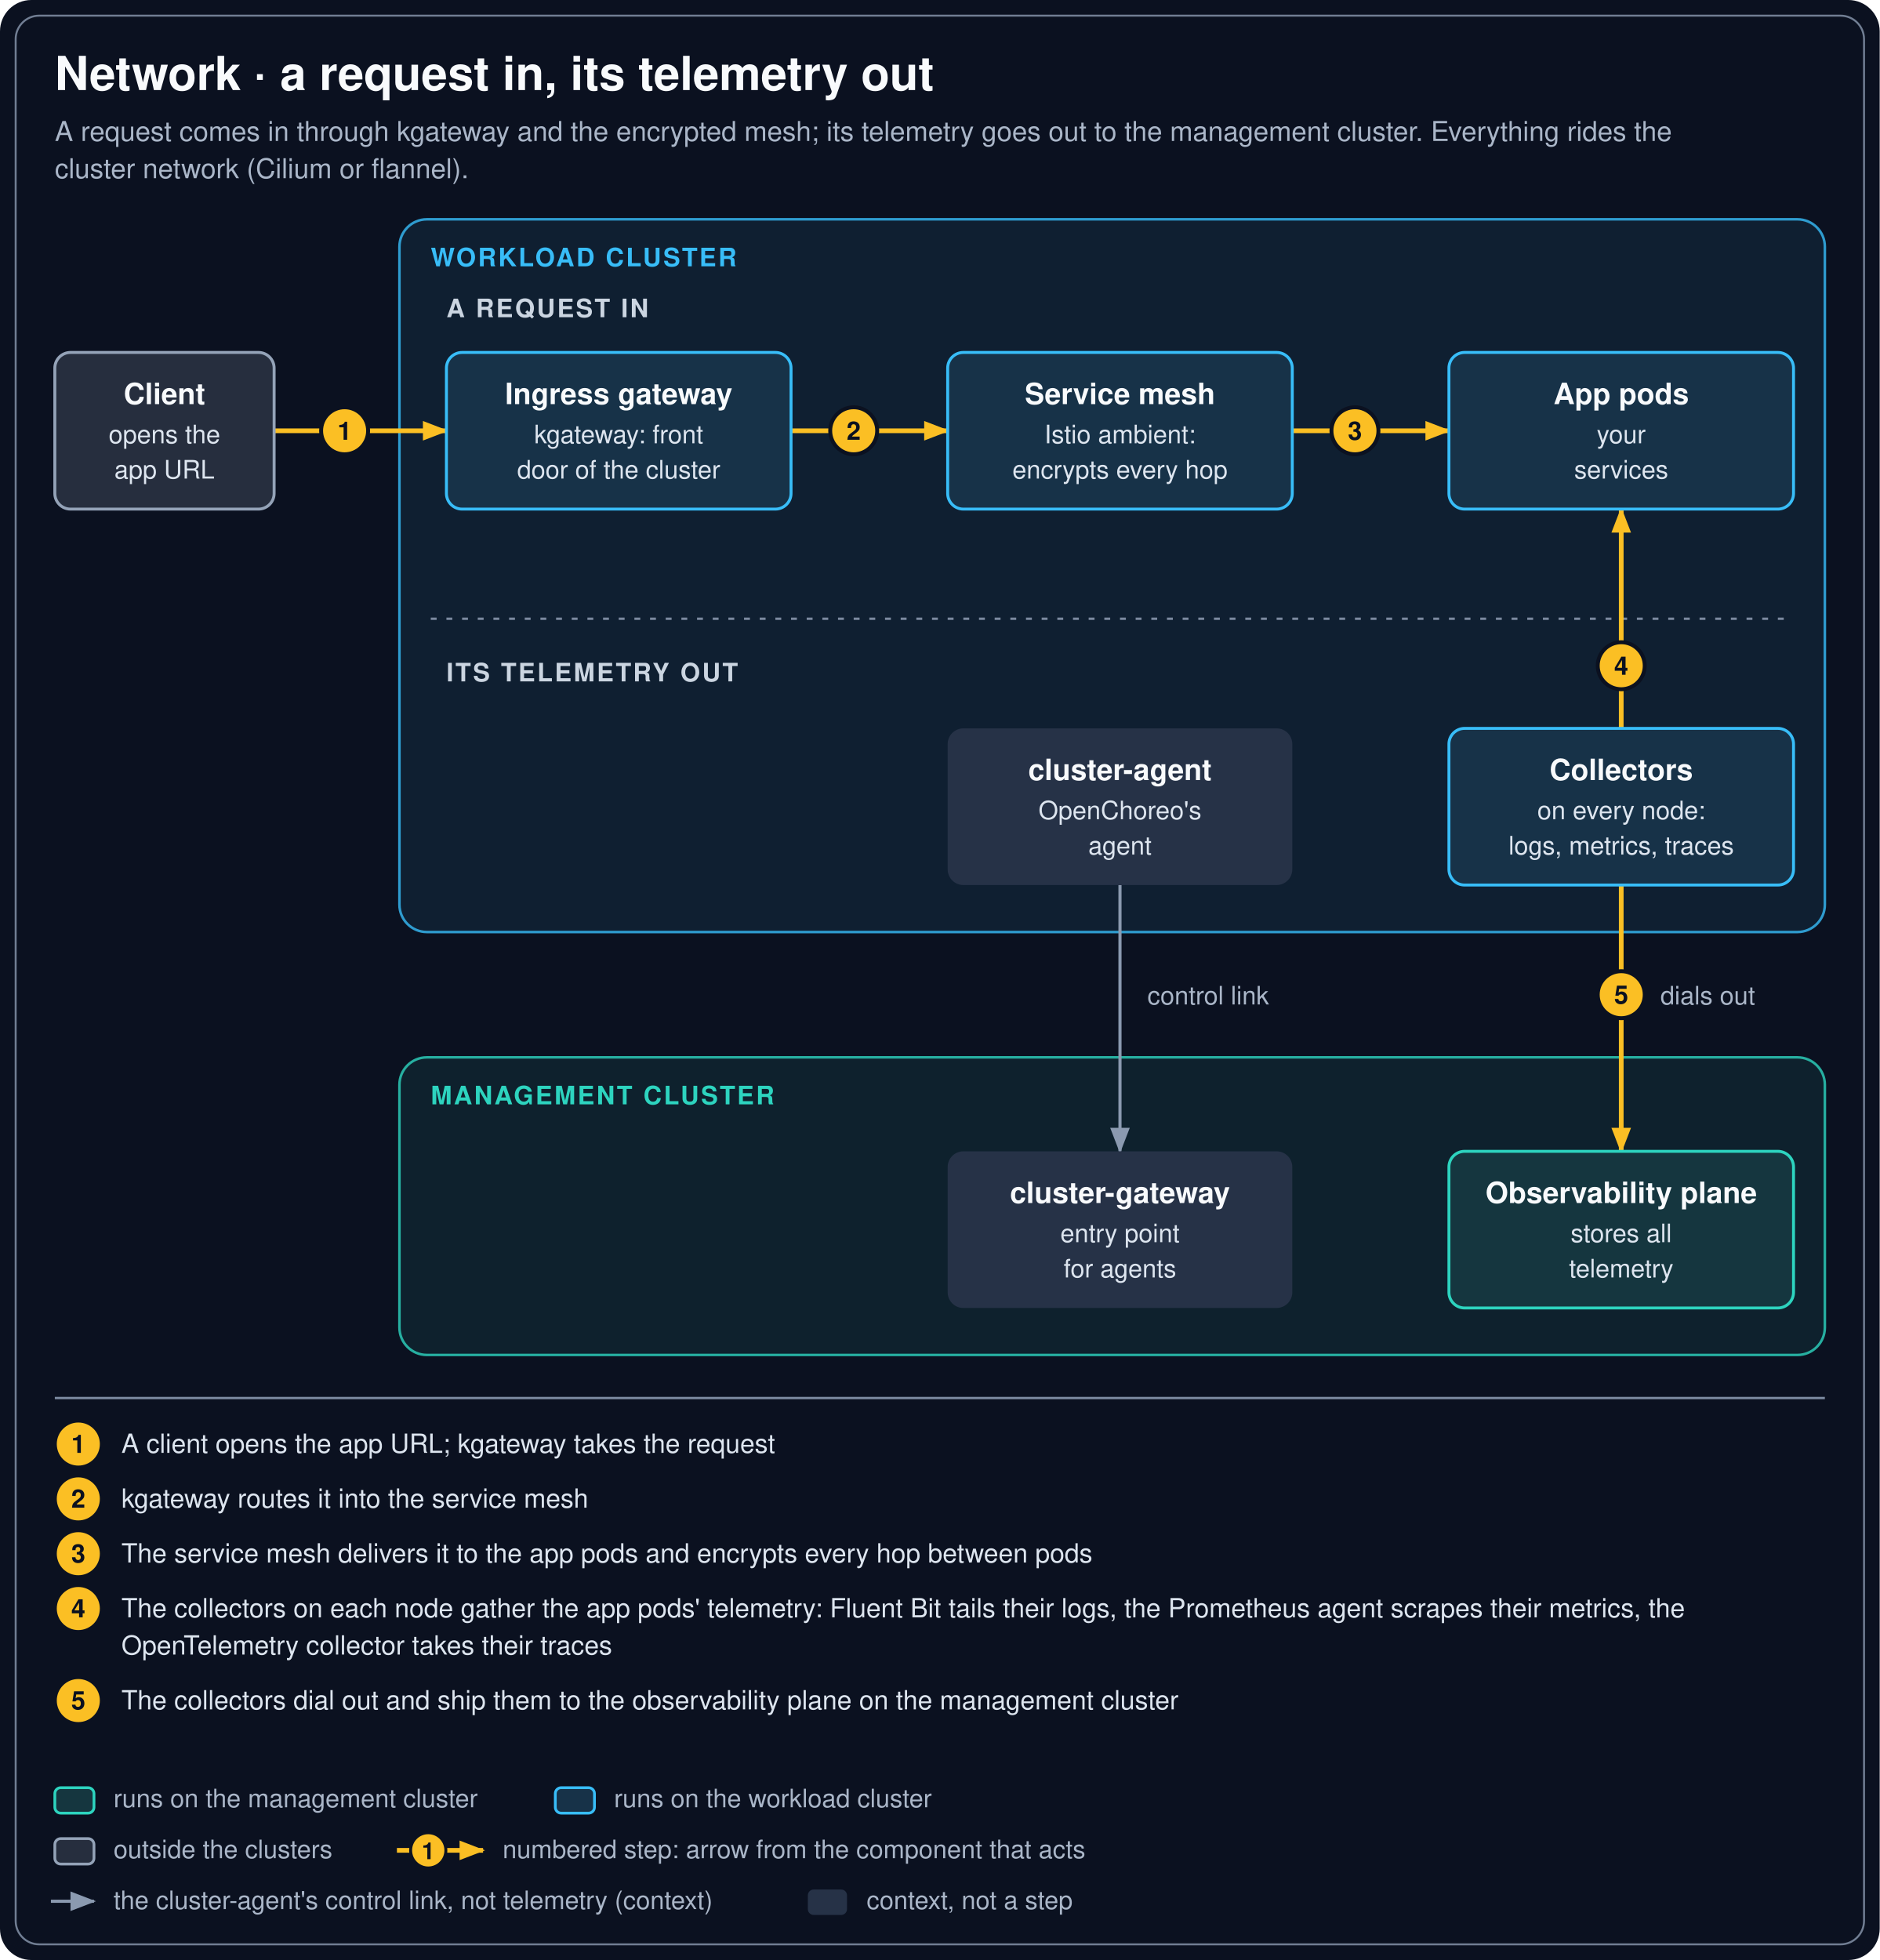
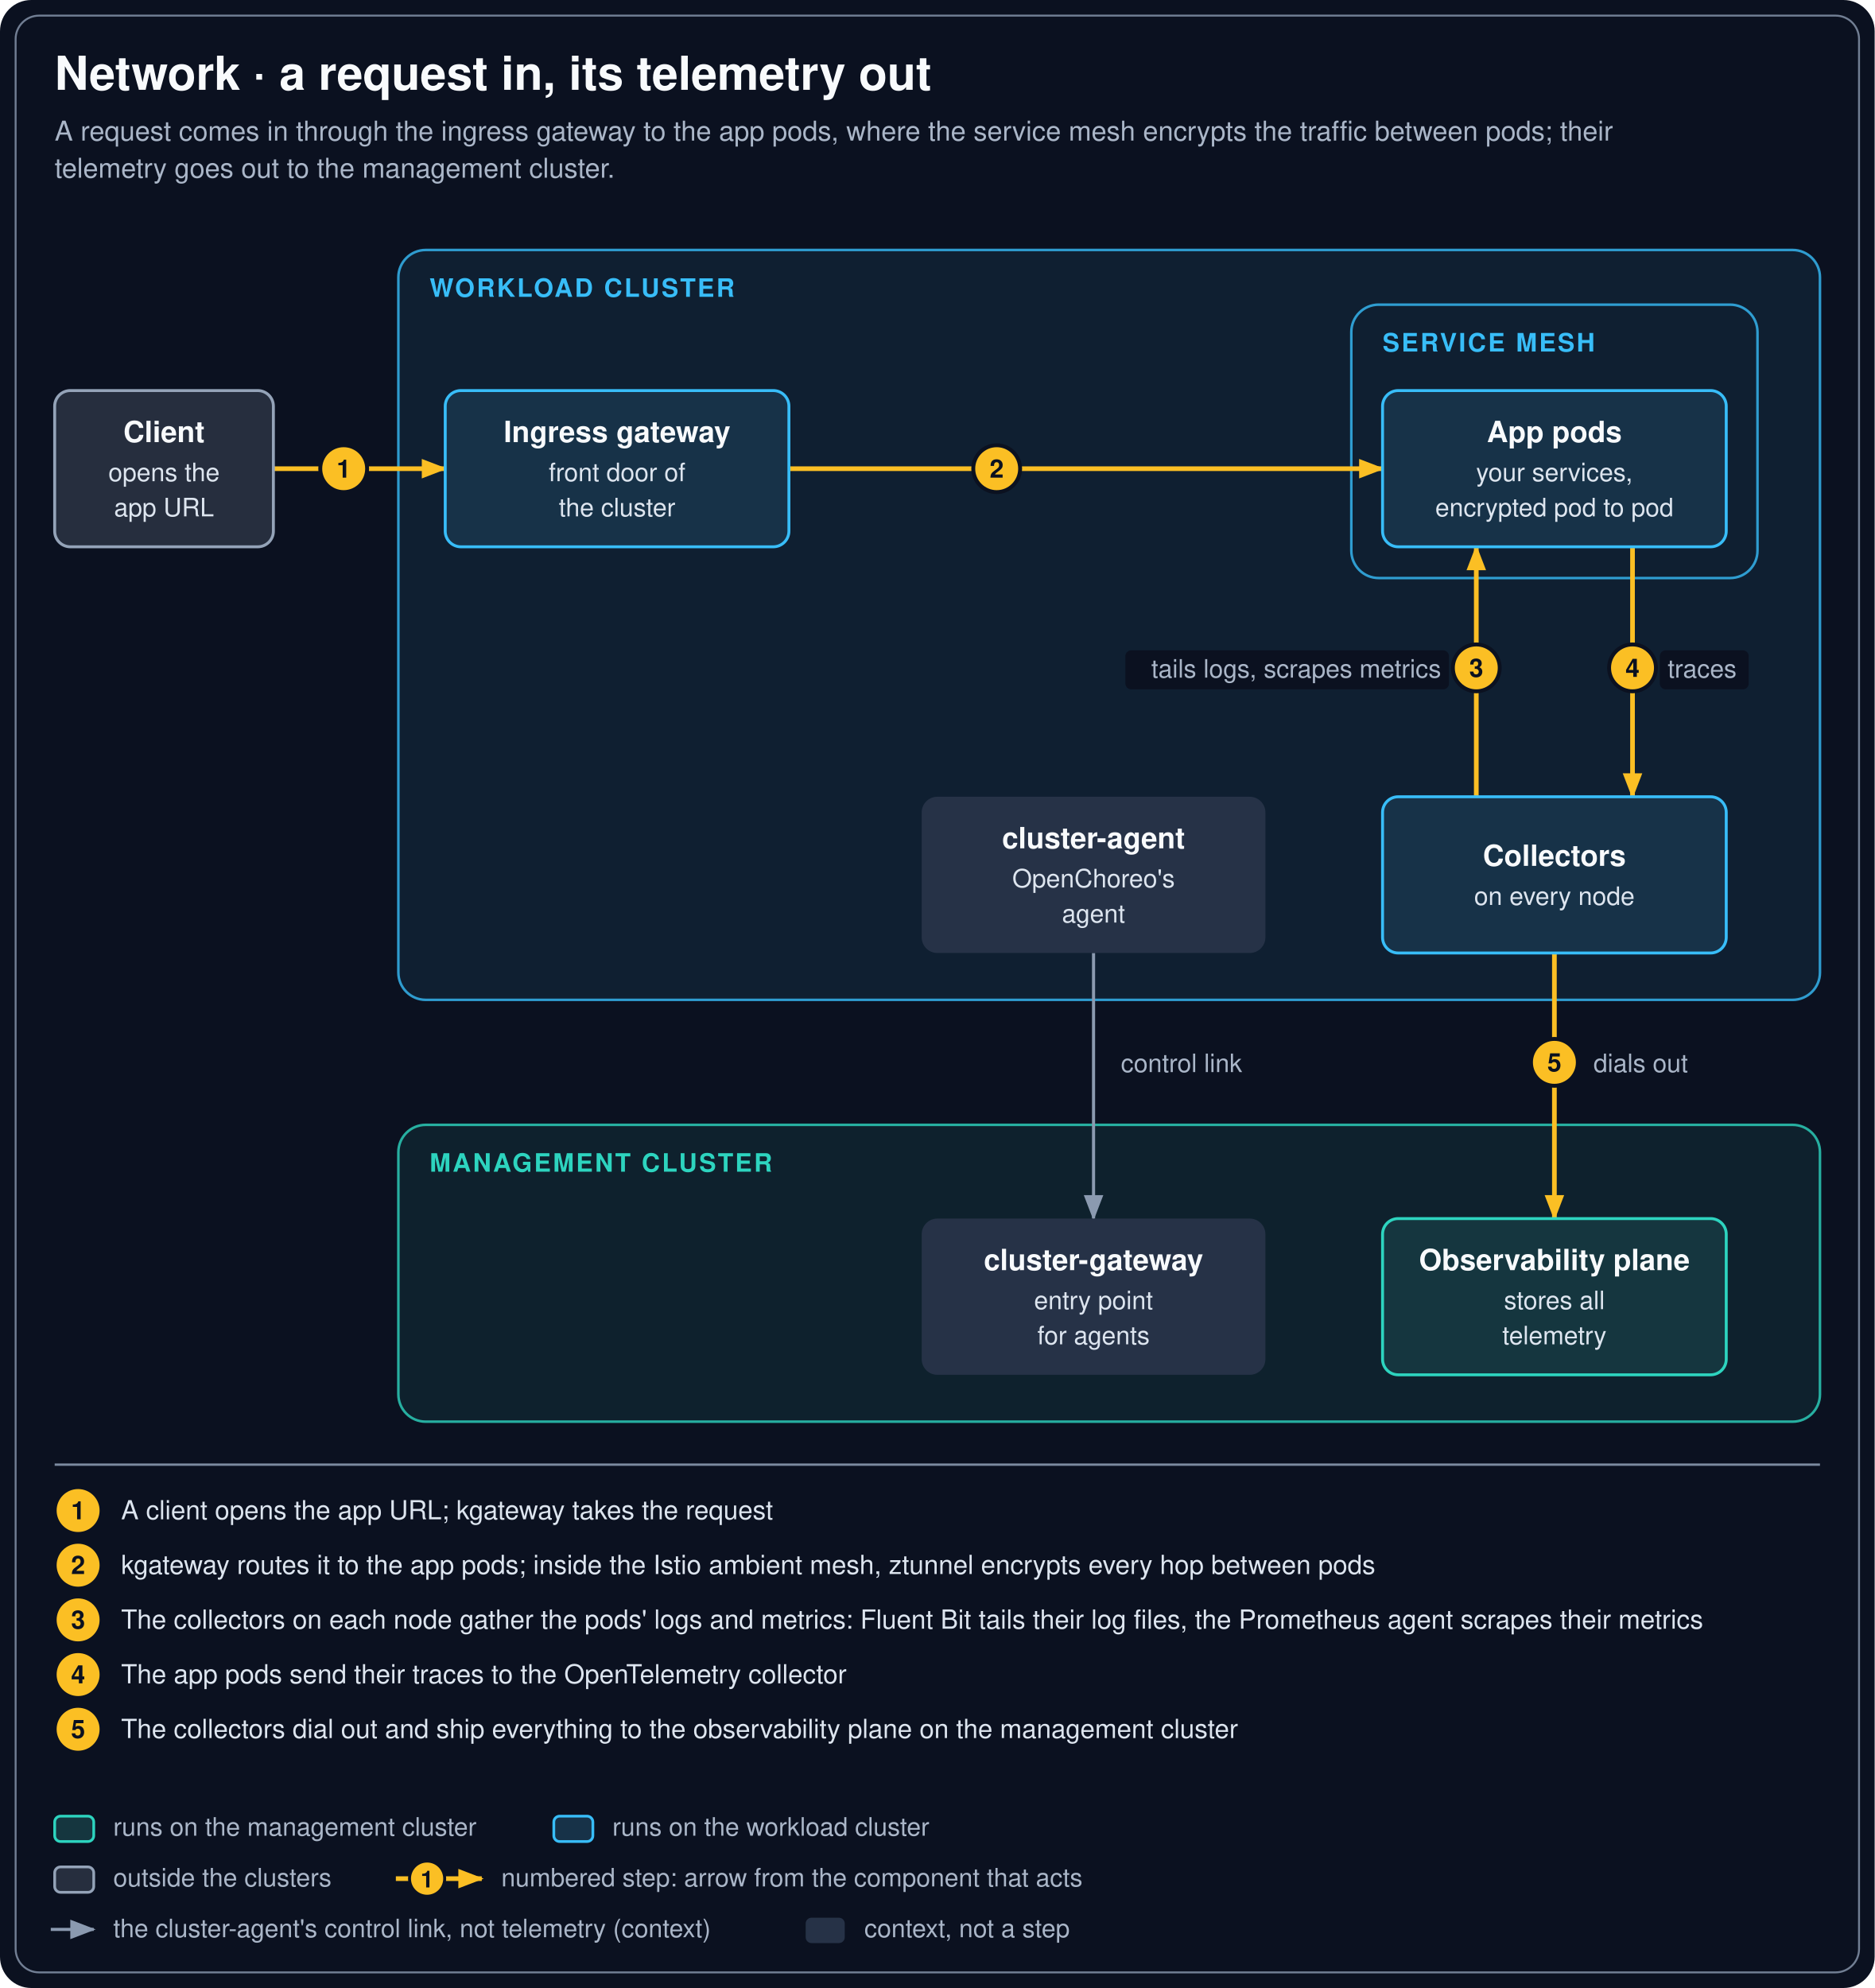
- <svg xmlns="http://www.w3.org/2000/svg" width="960" height="1001" viewBox="0 0 960 1001" role="img" aria-label="Network · a request in, its telemetry out">
+ <svg xmlns="http://www.w3.org/2000/svg" width="960" height="1018" viewBox="0 0 960 1018" role="img" aria-label="Network · a request in, its telemetry out">
  <style>.s{font-family:'Segoe UI','Helvetica Neue',Helvetica,Arial,'Liberation Sans',sans-serif}.m{font-family:'JetBrains Mono',SFMono-Regular,Menlo,Consolas,'Liberation Mono',monospace}.fx{fill:none;stroke-width:3.4;stroke-linecap:round;stroke-dasharray:4 10;opacity:0;animation:fxdash .9s linear infinite,fxseq 8.00s linear infinite both}@keyframes fxdash{to{stroke-dashoffset:-14}}@keyframes fxseq{0%{opacity:0}3%{opacity:1}33.0%{opacity:1}38.0%{opacity:0}100%{opacity:0}}@media (prefers-reduced-motion:reduce){.fx{animation:none;opacity:0}}</style>
  <defs>
    <marker id="ah8b9ab0" markerWidth="13" markerHeight="10" refX="12" refY="5" orient="auto" markerUnits="userSpaceOnUse">
      <path d="M0,0 L13,5 L0,10 z" fill="#8b9ab0" />
    </marker>
    <marker id="as8b9ab0" markerWidth="13" markerHeight="10" refX="1" refY="5" orient="auto" markerUnits="userSpaceOnUse">
      <path d="M13,0 L0,5 L13,10 z" fill="#8b9ab0" />
    </marker>
    <marker id="ahfbbf24" markerWidth="13" markerHeight="10" refX="12" refY="5" orient="auto" markerUnits="userSpaceOnUse">
      <path d="M0,0 L13,5 L0,10 z" fill="#fbbf24" />
    </marker>
    <marker id="asfbbf24" markerWidth="13" markerHeight="10" refX="1" refY="5" orient="auto" markerUnits="userSpaceOnUse">
      <path d="M13,0 L0,5 L13,10 z" fill="#fbbf24" />
    </marker>
  </defs>
-   <rect width="960" height="1001" rx="16" fill="#0b1120" />
-   <rect x="8" y="8" width="944" height="985" rx="12" fill="none" stroke="#8b9ab0" stroke-opacity=".8" />
-   <rect x="204" y="112" width="728" height="364" rx="14" fill="#0f1f31" stroke="#38bdf8" stroke-opacity=".8" stroke-width="1.3" />
-   <text class="s" x="220.0" y="136.0" font-size="13" fill="#38bdf8" font-weight="700" letter-spacing="1.0">WORKLOAD CLUSTER</text>
-   <rect x="204" y="540" width="728" height="152" rx="14" fill="#0e212d" stroke="#2dd4bf" stroke-opacity=".8" stroke-width="1.3" />
-   <text class="s" x="220.0" y="564.0" font-size="13" fill="#2dd4bf" font-weight="700" letter-spacing="1.0">MANAGEMENT CLUSTER</text>
-   <path d="M 220 316 L 916 316" stroke="#7c8aa0" stroke-width="1.2" stroke-dasharray="3 5" />
-   <path d="M 140.0 220.0 L 228.0 220.0" fill="none" stroke="#fbbf24" stroke-width="2.4" stroke-linejoin="round" marker-end="url(#ahfbbf24)" />
-   <path d="M 404.0 220.0 L 484.0 220.0" fill="none" stroke="#fbbf24" stroke-width="2.4" stroke-linejoin="round" marker-end="url(#ahfbbf24)" />
-   <path d="M 660.0 220.0 L 740.0 220.0" fill="none" stroke="#fbbf24" stroke-width="2.4" stroke-linejoin="round" marker-end="url(#ahfbbf24)" />
-   <path d="M 828.0 372.0 L 828.0 260.0" fill="none" stroke="#fbbf24" stroke-width="2.4" stroke-linejoin="round" marker-end="url(#ahfbbf24)" />
-   <path d="M 828.0 452.0 L 828.0 588.0" fill="none" stroke="#fbbf24" stroke-width="2.4" stroke-linejoin="round" marker-end="url(#ahfbbf24)" />
-   <path d="M 572.0 452.0 L 572.0 588.0" fill="none" stroke="#8b9ab0" stroke-width="1.6" stroke-linejoin="round" marker-end="url(#ah8b9ab0)" />
-   <path class="fx" d="M 140.0 220.0 L 228.0 220.0" stroke="#fde5a7" style="animation-delay:0s,0.00s" />
-   <path class="fx" d="M 404.0 220.0 L 484.0 220.0" stroke="#fde5a7" style="animation-delay:0s,1.10s" />
-   <path class="fx" d="M 660.0 220.0 L 740.0 220.0" stroke="#fde5a7" style="animation-delay:0s,2.20s" />
-   <path class="fx" d="M 828.0 372.0 L 828.0 260.0" stroke="#fde5a7" style="animation-delay:0s,3.30s" />
-   <path class="fx" d="M 828.0 452.0 L 828.0 588.0" stroke="#fde5a7" style="animation-delay:0s,4.40s" />
-   <rect x="28" y="180" width="112" height="80" rx="8" fill="#262e3e" stroke="#94a3b8" stroke-width="1.5" />
-   <text class="s" x="84.0" y="206.4" font-size="15" fill="#f8fafc" font-weight="600" text-anchor="middle">Client</text>
-   <text class="s" x="84.0" y="226.4" font-size="13" fill="#dde5ef" text-anchor="middle">opens the</text>
-   <text class="s" x="84.0" y="244.4" font-size="13" fill="#dde5ef" text-anchor="middle">app URL</text>
-   <rect x="228" y="180" width="176" height="80" rx="8" fill="#173248" stroke="#38bdf8" stroke-width="1.5" />
-   <text class="s" x="316.0" y="206.4" font-size="15" fill="#f8fafc" font-weight="600" text-anchor="middle">Ingress gateway</text>
-   <text class="s" x="316.0" y="226.4" font-size="13" fill="#dde5ef" text-anchor="middle">kgateway: front</text>
-   <text class="s" x="316.0" y="244.4" font-size="13" fill="#dde5ef" text-anchor="middle">door of the cluster</text>
-   <rect x="484" y="180" width="176" height="80" rx="8" fill="#173248" stroke="#38bdf8" stroke-width="1.5" />
-   <text class="s" x="572.0" y="206.4" font-size="15" fill="#f8fafc" font-weight="600" text-anchor="middle">Service mesh</text>
-   <text class="s" x="572.0" y="226.4" font-size="13" fill="#dde5ef" text-anchor="middle">Istio ambient:</text>
-   <text class="s" x="572.0" y="244.4" font-size="13" fill="#dde5ef" text-anchor="middle">encrypts every hop</text>
-   <rect x="740" y="180" width="176" height="80" rx="8" fill="#173248" stroke="#38bdf8" stroke-width="1.5" />
-   <text class="s" x="828.0" y="206.4" font-size="15" fill="#f8fafc" font-weight="600" text-anchor="middle">App pods</text>
-   <text class="s" x="828.0" y="226.4" font-size="13" fill="#dde5ef" text-anchor="middle">your</text>
-   <text class="s" x="828.0" y="244.4" font-size="13" fill="#dde5ef" text-anchor="middle">services</text>
-   <rect x="484" y="372" width="176" height="80" rx="8" fill="#263247" stroke="none" stroke-width="0" />
-   <text class="s" x="572.0" y="398.4" font-size="15" fill="#f8fafc" font-weight="600" text-anchor="middle">cluster-agent</text>
-   <text class="s" x="572.0" y="418.4" font-size="13" fill="#dde5ef" text-anchor="middle">OpenChoreo's</text>
-   <text class="s" x="572.0" y="436.4" font-size="13" fill="#dde5ef" text-anchor="middle">agent</text>
-   <rect x="740" y="372" width="176" height="80" rx="8" fill="#173248" stroke="#38bdf8" stroke-width="1.5" />
-   <text class="s" x="828.0" y="398.4" font-size="15" fill="#f8fafc" font-weight="600" text-anchor="middle">Collectors</text>
-   <text class="s" x="828.0" y="418.4" font-size="13" fill="#dde5ef" text-anchor="middle">on every node:</text>
-   <text class="s" x="828.0" y="436.4" font-size="13" fill="#dde5ef" text-anchor="middle">logs, metrics, traces</text>
-   <rect x="484" y="588" width="176" height="80" rx="8" fill="#263247" stroke="none" stroke-width="0" />
-   <text class="s" x="572.0" y="614.4" font-size="15" fill="#f8fafc" font-weight="600" text-anchor="middle">cluster-gateway</text>
-   <text class="s" x="572.0" y="634.4" font-size="13" fill="#dde5ef" text-anchor="middle">entry point</text>
-   <text class="s" x="572.0" y="652.4" font-size="13" fill="#dde5ef" text-anchor="middle">for agents</text>
-   <rect x="740" y="588" width="176" height="80" rx="8" fill="#15363f" stroke="#2dd4bf" stroke-width="1.5" />
-   <text class="s" x="828.0" y="614.4" font-size="15" fill="#f8fafc" font-weight="600" text-anchor="middle">Observability plane</text>
-   <text class="s" x="828.0" y="634.4" font-size="13" fill="#dde5ef" text-anchor="middle">stores all</text>
-   <text class="s" x="828.0" y="652.4" font-size="13" fill="#dde5ef" text-anchor="middle">telemetry</text>
+   <rect width="960" height="1018" rx="16" fill="#0b1120" />
+   <rect x="8" y="8" width="944" height="1002" rx="12" fill="none" stroke="#8b9ab0" stroke-opacity=".8" />
+   <rect x="204" y="128" width="728" height="384" rx="14" fill="#0f1f31" stroke="#38bdf8" stroke-opacity=".8" stroke-width="1.3" />
+   <text class="s" x="220.0" y="152.0" font-size="13" fill="#38bdf8" font-weight="700" letter-spacing="1.0">WORKLOAD CLUSTER</text>
+   <rect x="692" y="156" width="208" height="140" rx="14" fill="#0f1f31" stroke="#38bdf8" stroke-opacity=".8" stroke-width="1.3" />
+   <text class="s" x="708.0" y="180.0" font-size="13" fill="#38bdf8" font-weight="700" letter-spacing="1.0">SERVICE MESH</text>
+   <rect x="204" y="576" width="728" height="152" rx="14" fill="#0e212d" stroke="#2dd4bf" stroke-opacity=".8" stroke-width="1.3" />
+   <text class="s" x="220.0" y="600.0" font-size="13" fill="#2dd4bf" font-weight="700" letter-spacing="1.0">MANAGEMENT CLUSTER</text>
+   <path d="M 140.0 240.0 L 228.0 240.0" fill="none" stroke="#fbbf24" stroke-width="2.4" stroke-linejoin="round" marker-end="url(#ahfbbf24)" />
+   <path d="M 404.0 240.0 L 708.0 240.0" fill="none" stroke="#fbbf24" stroke-width="2.4" stroke-linejoin="round" marker-end="url(#ahfbbf24)" />
+   <path d="M 756.0 408.0 L 756.0 280.0" fill="none" stroke="#fbbf24" stroke-width="2.4" stroke-linejoin="round" marker-end="url(#ahfbbf24)" />
+   <path d="M 836.0 280.0 L 836.0 408.0" fill="none" stroke="#fbbf24" stroke-width="2.4" stroke-linejoin="round" marker-end="url(#ahfbbf24)" />
+   <path d="M 796.0 488.0 L 796.0 624.0" fill="none" stroke="#fbbf24" stroke-width="2.4" stroke-linejoin="round" marker-end="url(#ahfbbf24)" />
+   <path d="M 560.0 488.0 L 560.0 624.0" fill="none" stroke="#8b9ab0" stroke-width="1.6" stroke-linejoin="round" marker-end="url(#ah8b9ab0)" />
+   <path class="fx" d="M 140.0 240.0 L 228.0 240.0" stroke="#fde5a7" style="animation-delay:0s,0.00s" />
+   <path class="fx" d="M 404.0 240.0 L 708.0 240.0" stroke="#fde5a7" style="animation-delay:0s,1.10s" />
+   <path class="fx" d="M 756.0 408.0 L 756.0 280.0" stroke="#fde5a7" style="animation-delay:0s,2.20s" />
+   <path class="fx" d="M 836.0 280.0 L 836.0 408.0" stroke="#fde5a7" style="animation-delay:0s,3.30s" />
+   <path class="fx" d="M 796.0 488.0 L 796.0 624.0" stroke="#fde5a7" style="animation-delay:0s,4.40s" />
+   <rect x="28" y="200" width="112" height="80" rx="8" fill="#262e3e" stroke="#94a3b8" stroke-width="1.5" />
+   <text class="s" x="84.0" y="226.4" font-size="15" fill="#f8fafc" font-weight="600" text-anchor="middle">Client</text>
+   <text class="s" x="84.0" y="246.4" font-size="13" fill="#dde5ef" text-anchor="middle">opens the</text>
+   <text class="s" x="84.0" y="264.4" font-size="13" fill="#dde5ef" text-anchor="middle">app URL</text>
+   <rect x="228" y="200" width="176" height="80" rx="8" fill="#173248" stroke="#38bdf8" stroke-width="1.5" />
+   <text class="s" x="316.0" y="226.4" font-size="15" fill="#f8fafc" font-weight="600" text-anchor="middle">Ingress gateway</text>
+   <text class="s" x="316.0" y="246.4" font-size="13" fill="#dde5ef" text-anchor="middle">front door of</text>
+   <text class="s" x="316.0" y="264.4" font-size="13" fill="#dde5ef" text-anchor="middle">the cluster</text>
+   <rect x="708" y="200" width="176" height="80" rx="8" fill="#173248" stroke="#38bdf8" stroke-width="1.5" />
+   <text class="s" x="796.0" y="226.4" font-size="15" fill="#f8fafc" font-weight="600" text-anchor="middle">App pods</text>
+   <text class="s" x="796.0" y="246.4" font-size="13" fill="#dde5ef" text-anchor="middle">your services,</text>
+   <text class="s" x="796.0" y="264.4" font-size="13" fill="#dde5ef" text-anchor="middle">encrypted pod to pod</text>
+   <rect x="472" y="408" width="176" height="80" rx="8" fill="#263247" stroke="none" stroke-width="0" />
+   <text class="s" x="560.0" y="434.4" font-size="15" fill="#f8fafc" font-weight="600" text-anchor="middle">cluster-agent</text>
+   <text class="s" x="560.0" y="454.4" font-size="13" fill="#dde5ef" text-anchor="middle">OpenChoreo's</text>
+   <text class="s" x="560.0" y="472.4" font-size="13" fill="#dde5ef" text-anchor="middle">agent</text>
+   <rect x="708" y="408" width="176" height="80" rx="8" fill="#173248" stroke="#38bdf8" stroke-width="1.5" />
+   <text class="s" x="796.0" y="443.4" font-size="15" fill="#f8fafc" font-weight="600" text-anchor="middle">Collectors</text>
+   <text class="s" x="796.0" y="463.4" font-size="13" fill="#dde5ef" text-anchor="middle">on every node</text>
+   <rect x="472" y="624" width="176" height="80" rx="8" fill="#263247" stroke="none" stroke-width="0" />
+   <text class="s" x="560.0" y="650.4" font-size="15" fill="#f8fafc" font-weight="600" text-anchor="middle">cluster-gateway</text>
+   <text class="s" x="560.0" y="670.4" font-size="13" fill="#dde5ef" text-anchor="middle">entry point</text>
+   <text class="s" x="560.0" y="688.4" font-size="13" fill="#dde5ef" text-anchor="middle">for agents</text>
+   <rect x="708" y="624" width="176" height="80" rx="8" fill="#15363f" stroke="#2dd4bf" stroke-width="1.5" />
+   <text class="s" x="796.0" y="650.4" font-size="15" fill="#f8fafc" font-weight="600" text-anchor="middle">Observability plane</text>
+   <text class="s" x="796.0" y="670.4" font-size="13" fill="#dde5ef" text-anchor="middle">stores all</text>
+   <text class="s" x="796.0" y="688.4" font-size="13" fill="#dde5ef" text-anchor="middle">telemetry</text>
  <text class="s" x="28.0" y="46.0" font-size="24" fill="#f8fafc" font-weight="700">Network · a request in, its telemetry out</text>
-   <text class="s" x="28.0" y="72.0" font-size="14" fill="#aab6c8">A request comes in through kgateway and the encrypted mesh; its telemetry goes out to the management cluster. Everything rides the</text>
-   <text class="s" x="28.0" y="91.0" font-size="14" fill="#aab6c8">cluster network (Cilium or flannel).</text>
-   <text class="s" x="228.0" y="162.0" font-size="13" fill="#cbd5e1" font-weight="700" letter-spacing="1.0">A REQUEST IN</text>
-   <text class="s" x="228.0" y="348.0" font-size="13" fill="#cbd5e1" font-weight="700" letter-spacing="1.0">ITS TELEMETRY OUT</text>
-   <circle cx="176.0" cy="220.0" r="12" fill="#fbbf24" stroke="#0b1120" stroke-width="2" />
-   <text class="s" x="176.0" y="224.6" font-size="13" font-weight="700" fill="#0b1120" text-anchor="middle">1</text>
-   <circle cx="436.0" cy="220.0" r="12" fill="#fbbf24" stroke="#0b1120" stroke-width="2" />
-   <text class="s" x="436.0" y="224.6" font-size="13" font-weight="700" fill="#0b1120" text-anchor="middle">2</text>
-   <circle cx="692.0" cy="220.0" r="12" fill="#fbbf24" stroke="#0b1120" stroke-width="2" />
-   <text class="s" x="692.0" y="224.6" font-size="13" font-weight="700" fill="#0b1120" text-anchor="middle">3</text>
-   <circle cx="828.0" cy="340.0" r="12" fill="#fbbf24" stroke="#0b1120" stroke-width="2" />
-   <text class="s" x="828.0" y="344.6" font-size="13" font-weight="700" fill="#0b1120" text-anchor="middle">4</text>
-   <rect x="844.0" y="499.0" width="59.3" height="20.0" rx="3" fill="#0b1120" />
-   <text class="s" x="848.0" y="513.0" font-size="13" fill="#aab6c8">dials out</text>
-   <circle cx="828.0" cy="508.0" r="12" fill="#fbbf24" stroke="#0b1120" stroke-width="2" />
-   <text class="s" x="828.0" y="512.6" font-size="13" font-weight="700" fill="#0b1120" text-anchor="middle">5</text>
-   <rect x="582.0" y="499.0" width="73.9" height="20.0" rx="3" fill="#0b1120" />
-   <text class="s" x="586.0" y="513.0" font-size="13" fill="#aab6c8">control link</text>
-   <line x1="28" y1="714" x2="932" y2="714" stroke="#7c8aa0" stroke-width="1.2" />
-   <circle cx="40" cy="737.5" r="11" fill="#fbbf24" />
-   <text class="s" x="40" y="742" font-size="13" font-weight="700" fill="#0b1120" text-anchor="middle">1</text>
-   <text class="s" x="62.0" y="742.0" font-size="13.5" fill="#dde5ef">A client opens the app URL; kgateway takes the request</text>
-   <circle cx="40" cy="765.5" r="11" fill="#fbbf24" />
-   <text class="s" x="40" y="770" font-size="13" font-weight="700" fill="#0b1120" text-anchor="middle">2</text>
-   <text class="s" x="62.0" y="770.0" font-size="13.5" fill="#dde5ef">kgateway routes it into the service mesh</text>
-   <circle cx="40" cy="793.5" r="11" fill="#fbbf24" />
-   <text class="s" x="40" y="798" font-size="13" font-weight="700" fill="#0b1120" text-anchor="middle">3</text>
-   <text class="s" x="62.0" y="798.0" font-size="13.5" fill="#dde5ef">The service mesh delivers it to the app pods and encrypts every hop between pods</text>
-   <circle cx="40" cy="821.5" r="11" fill="#fbbf24" />
-   <text class="s" x="40" y="826" font-size="13" font-weight="700" fill="#0b1120" text-anchor="middle">4</text>
-   <text class="s" x="62.0" y="826.0" font-size="13.5" fill="#dde5ef">The collectors on each node gather the app pods' telemetry: Fluent Bit tails their logs, the Prometheus agent scrapes their metrics, the</text>
-   <text class="s" x="62.0" y="845.0" font-size="13.5" fill="#dde5ef">OpenTelemetry collector takes their traces</text>
-   <circle cx="40" cy="868.5" r="11" fill="#fbbf24" />
-   <text class="s" x="40" y="873" font-size="13" font-weight="700" fill="#0b1120" text-anchor="middle">5</text>
-   <text class="s" x="62.0" y="873.0" font-size="13.5" fill="#dde5ef">The collectors dial out and ship them to the observability plane on the management cluster</text>
-   <rect x="28" y="913" width="20" height="13" rx="3" fill="#15363f" stroke="#2dd4bf" stroke-width="1.4" />
-   <text class="s" x="58.0" y="923.0" font-size="13" fill="#aab6c8">runs on the management cluster</text>
-   <rect x="283.605" y="913" width="20" height="13" rx="3" fill="#173248" stroke="#38bdf8" stroke-width="1.4" />
-   <text class="s" x="313.6" y="923.0" font-size="13" fill="#aab6c8">runs on the workload cluster</text>
-   <rect x="28" y="939" width="20" height="13" rx="3" fill="#262e3e" stroke="#94a3b8" stroke-width="1.4" />
-   <text class="s" x="58.0" y="949.0" font-size="13" fill="#aab6c8">outside the clusters</text>
-   <path d="M 202.715 945 L 246.715 945" stroke="#fbbf24" stroke-width="2.4" marker-end="url(#ahfbbf24)" />
-   <circle cx="218.715" cy="945" r="9" fill="#fbbf24" stroke="#0b1120" stroke-width="1.5" />
-   <text class="s" x="218.715" y="949.5" font-size="12" font-weight="700" fill="#0b1120" text-anchor="middle">1</text>
-   <text class="s" x="256.7" y="949.0" font-size="13" fill="#aab6c8">numbered step: arrow from the component that acts</text>
-   <path d="M 26 971 L 48 971" stroke="#8b9ab0" stroke-width="1.6" marker-end="url(#ah8b9ab0)" />
-   <text class="s" x="58.0" y="975.0" font-size="13" fill="#aab6c8">the cluster-agent's control link, not telemetry (context)</text>
-   <rect x="412.586" y="965" width="20" height="13" rx="3" fill="#263247" />
-   <text class="s" x="442.6" y="975.0" font-size="13" fill="#aab6c8">context, not a step</text>
+   <text class="s" x="28.0" y="72.0" font-size="14" fill="#aab6c8">A request comes in through the ingress gateway to the app pods, where the service mesh encrypts the traffic between pods; their</text>
+   <text class="s" x="28.0" y="91.0" font-size="14" fill="#aab6c8">telemetry goes out to the management cluster.</text>
+   <circle cx="176.0" cy="240.0" r="12" fill="#fbbf24" stroke="#0b1120" stroke-width="2" />
+   <text class="s" x="176.0" y="244.6" font-size="13" font-weight="700" fill="#0b1120" text-anchor="middle">1</text>
+   <circle cx="510.4" cy="240.0" r="12" fill="#fbbf24" stroke="#0b1120" stroke-width="2" />
+   <text class="s" x="510.4" y="244.6" font-size="13" font-weight="700" fill="#0b1120" text-anchor="middle">2</text>
+   <rect x="576.3" y="333.0" width="165.7" height="20.0" rx="3" fill="#0b1120" />
+   <text class="s" x="738.0" y="347.0" font-size="13" fill="#aab6c8" text-anchor="end">tails logs, scrapes metrics</text>
+   <circle cx="756.0" cy="342.0" r="12" fill="#fbbf24" stroke="#0b1120" stroke-width="2" />
+   <text class="s" x="756.0" y="346.6" font-size="13" font-weight="700" fill="#0b1120" text-anchor="middle">3</text>
+   <rect x="850.0" y="333.0" width="45.5" height="20.0" rx="3" fill="#0b1120" />
+   <text class="s" x="854.0" y="347.0" font-size="13" fill="#aab6c8">traces</text>
+   <circle cx="836.0" cy="342.0" r="12" fill="#fbbf24" stroke="#0b1120" stroke-width="2" />
+   <text class="s" x="836.0" y="346.6" font-size="13" font-weight="700" fill="#0b1120" text-anchor="middle">4</text>
+   <rect x="812.0" y="535.0" width="59.3" height="20.0" rx="3" fill="#0b1120" />
+   <text class="s" x="816.0" y="549.0" font-size="13" fill="#aab6c8">dials out</text>
+   <circle cx="796.0" cy="544.0" r="12" fill="#fbbf24" stroke="#0b1120" stroke-width="2" />
+   <text class="s" x="796.0" y="548.6" font-size="13" font-weight="700" fill="#0b1120" text-anchor="middle">5</text>
+   <rect x="570.0" y="535.0" width="73.9" height="20.0" rx="3" fill="#0b1120" />
+   <text class="s" x="574.0" y="549.0" font-size="13" fill="#aab6c8">control link</text>
+   <line x1="28" y1="750" x2="932" y2="750" stroke="#7c8aa0" stroke-width="1.2" />
+   <circle cx="40" cy="773.5" r="11" fill="#fbbf24" />
+   <text class="s" x="40" y="778" font-size="13" font-weight="700" fill="#0b1120" text-anchor="middle">1</text>
+   <text class="s" x="62.0" y="778.0" font-size="13.5" fill="#dde5ef">A client opens the app URL; kgateway takes the request</text>
+   <circle cx="40" cy="801.5" r="11" fill="#fbbf24" />
+   <text class="s" x="40" y="806" font-size="13" font-weight="700" fill="#0b1120" text-anchor="middle">2</text>
+   <text class="s" x="62.0" y="806.0" font-size="13.5" fill="#dde5ef">kgateway routes it to the app pods; inside the Istio ambient mesh, ztunnel encrypts every hop between pods</text>
+   <circle cx="40" cy="829.5" r="11" fill="#fbbf24" />
+   <text class="s" x="40" y="834" font-size="13" font-weight="700" fill="#0b1120" text-anchor="middle">3</text>
+   <text class="s" x="62.0" y="834.0" font-size="13.5" fill="#dde5ef">The collectors on each node gather the pods' logs and metrics: Fluent Bit tails their log files, the Prometheus agent scrapes their metrics</text>
+   <circle cx="40" cy="857.5" r="11" fill="#fbbf24" />
+   <text class="s" x="40" y="862" font-size="13" font-weight="700" fill="#0b1120" text-anchor="middle">4</text>
+   <text class="s" x="62.0" y="862.0" font-size="13.5" fill="#dde5ef">The app pods send their traces to the OpenTelemetry collector</text>
+   <circle cx="40" cy="885.5" r="11" fill="#fbbf24" />
+   <text class="s" x="40" y="890" font-size="13" font-weight="700" fill="#0b1120" text-anchor="middle">5</text>
+   <text class="s" x="62.0" y="890.0" font-size="13.5" fill="#dde5ef">The collectors dial out and ship everything to the observability plane on the management cluster</text>
+   <rect x="28" y="930" width="20" height="13" rx="3" fill="#15363f" stroke="#2dd4bf" stroke-width="1.4" />
+   <text class="s" x="58.0" y="940.0" font-size="13" fill="#aab6c8">runs on the management cluster</text>
+   <rect x="283.605" y="930" width="20" height="13" rx="3" fill="#173248" stroke="#38bdf8" stroke-width="1.4" />
+   <text class="s" x="313.6" y="940.0" font-size="13" fill="#aab6c8">runs on the workload cluster</text>
+   <rect x="28" y="956" width="20" height="13" rx="3" fill="#262e3e" stroke="#94a3b8" stroke-width="1.4" />
+   <text class="s" x="58.0" y="966.0" font-size="13" fill="#aab6c8">outside the clusters</text>
+   <path d="M 202.715 962 L 246.715 962" stroke="#fbbf24" stroke-width="2.4" marker-end="url(#ahfbbf24)" />
+   <circle cx="218.715" cy="962" r="9" fill="#fbbf24" stroke="#0b1120" stroke-width="1.5" />
+   <text class="s" x="218.715" y="966.5" font-size="12" font-weight="700" fill="#0b1120" text-anchor="middle">1</text>
+   <text class="s" x="256.7" y="966.0" font-size="13" fill="#aab6c8">numbered step: arrow from the component that acts</text>
+   <path d="M 26 988 L 48 988" stroke="#8b9ab0" stroke-width="1.6" marker-end="url(#ah8b9ab0)" />
+   <text class="s" x="58.0" y="992.0" font-size="13" fill="#aab6c8">the cluster-agent's control link, not telemetry (context)</text>
+   <rect x="412.586" y="982" width="20" height="13" rx="3" fill="#263247" />
+   <text class="s" x="442.6" y="992.0" font-size="13" fill="#aab6c8">context, not a step</text>
</svg>
